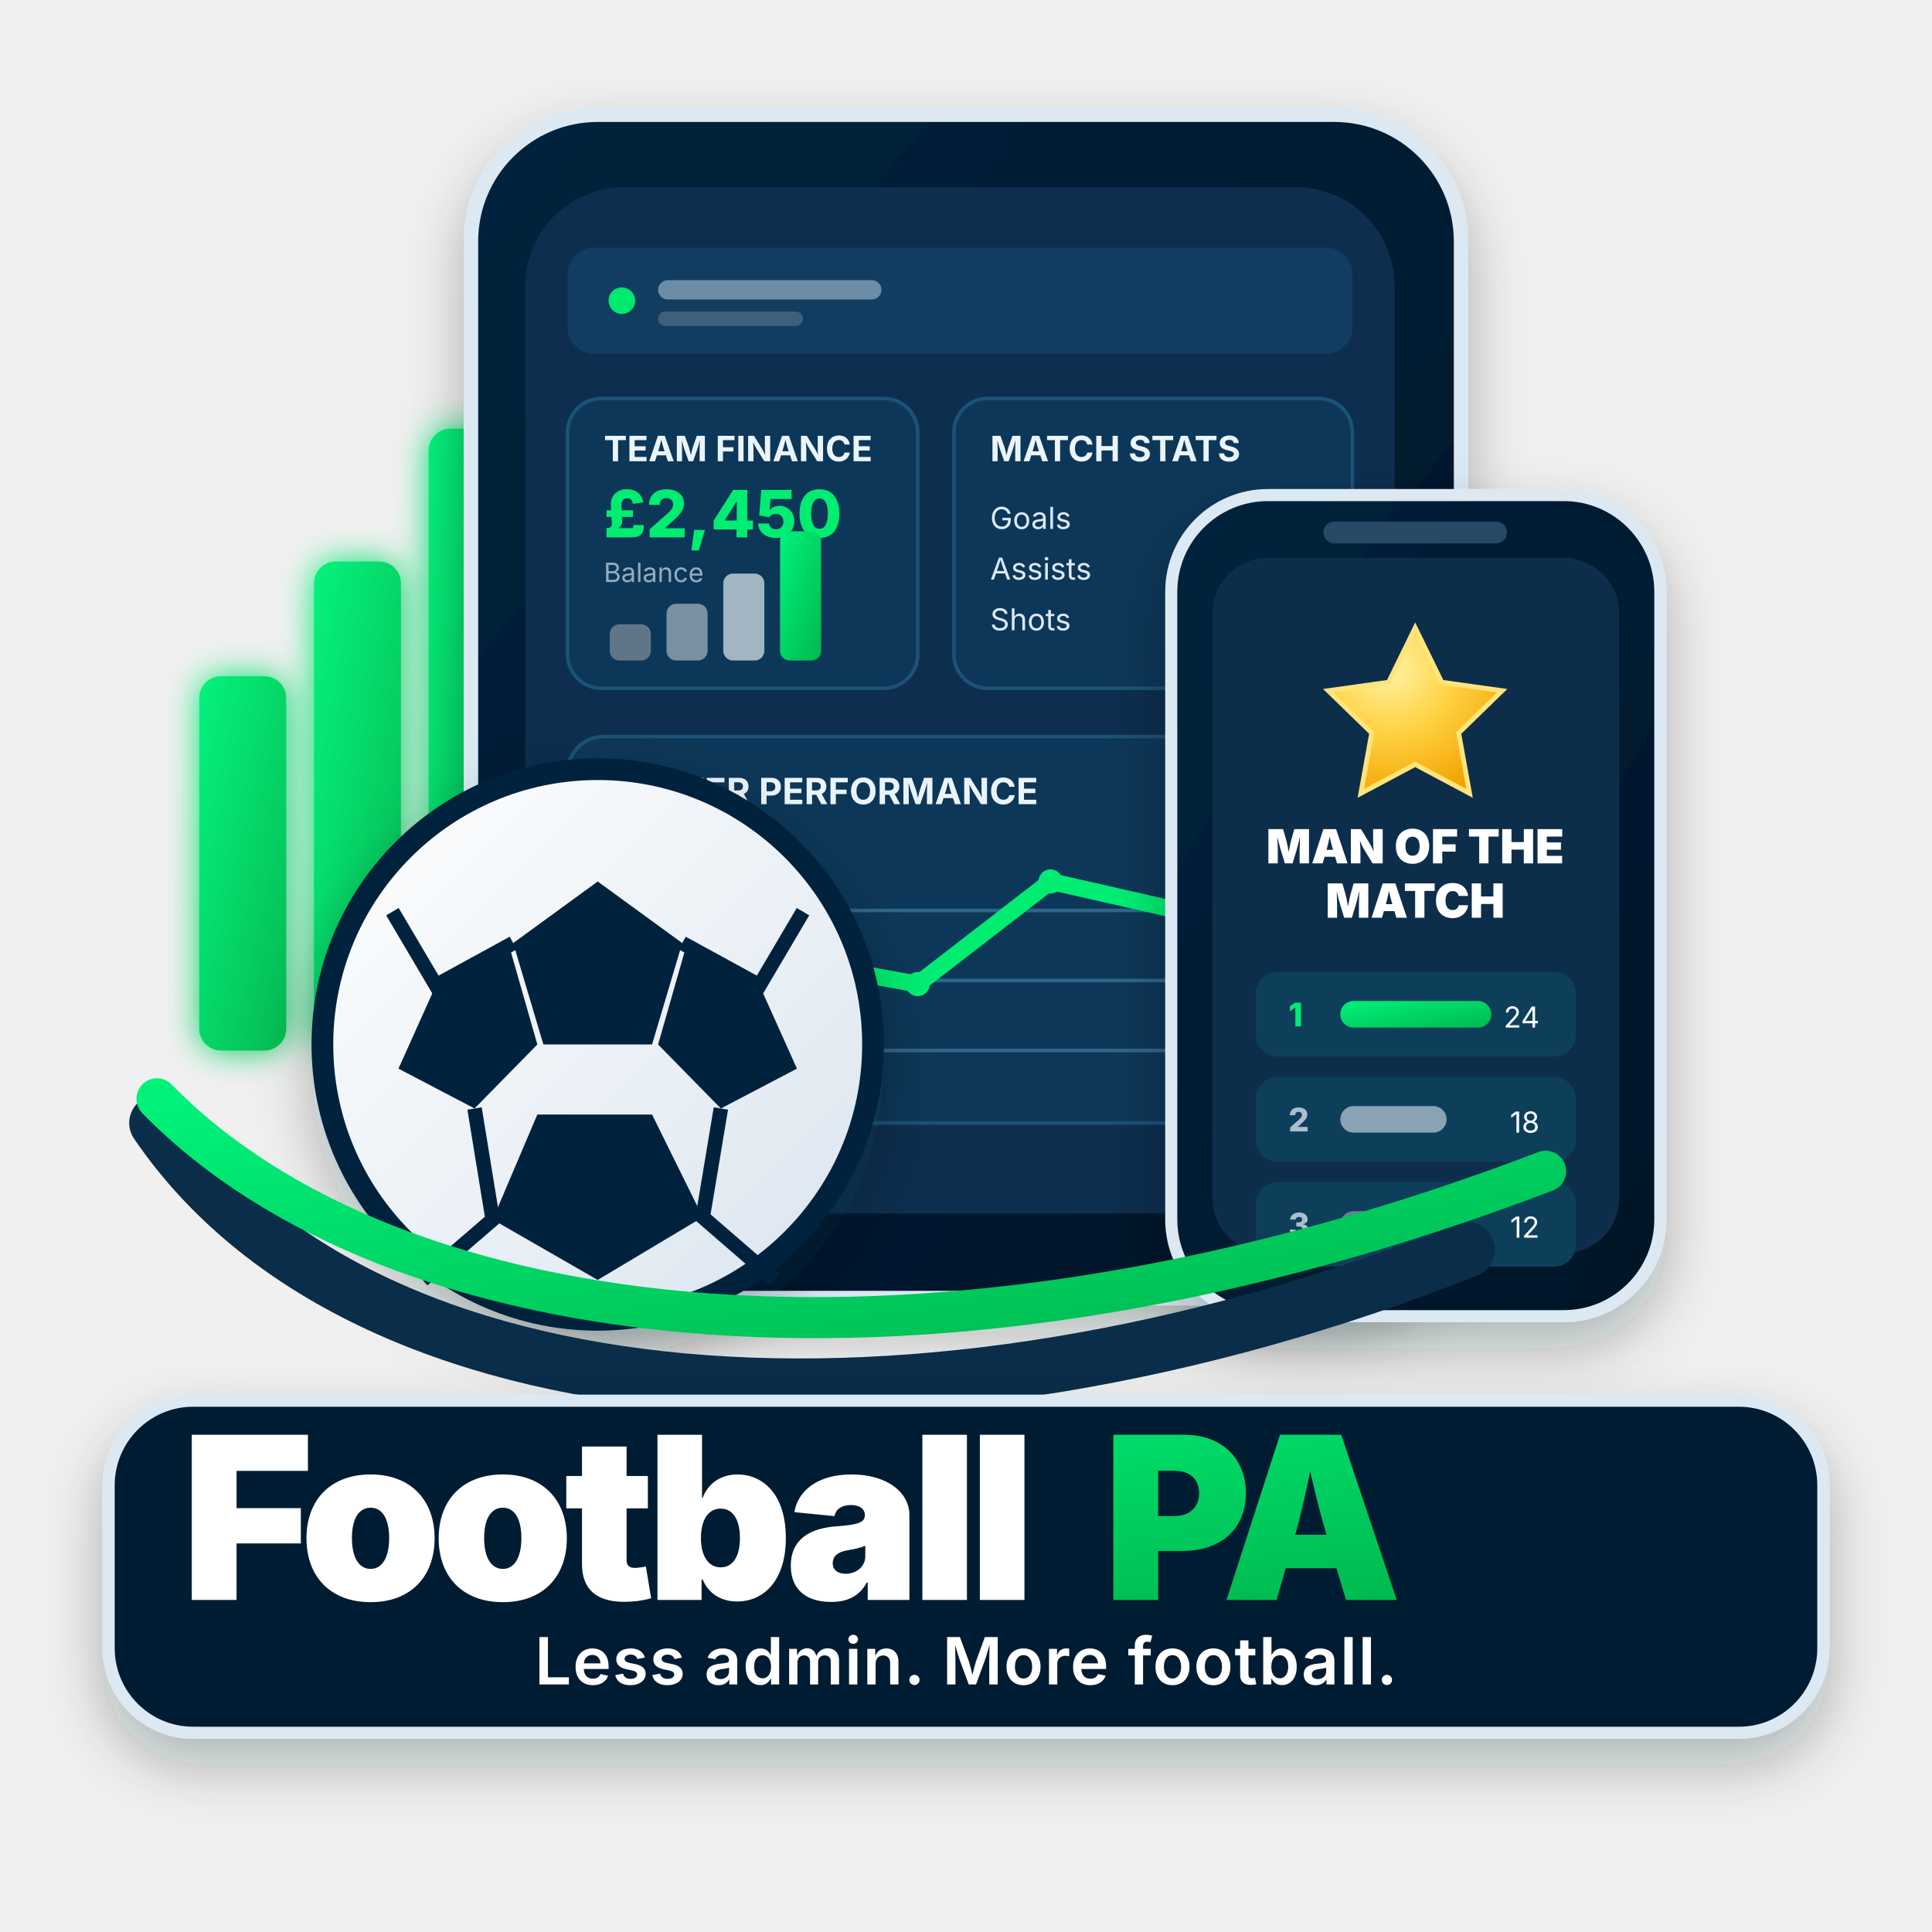
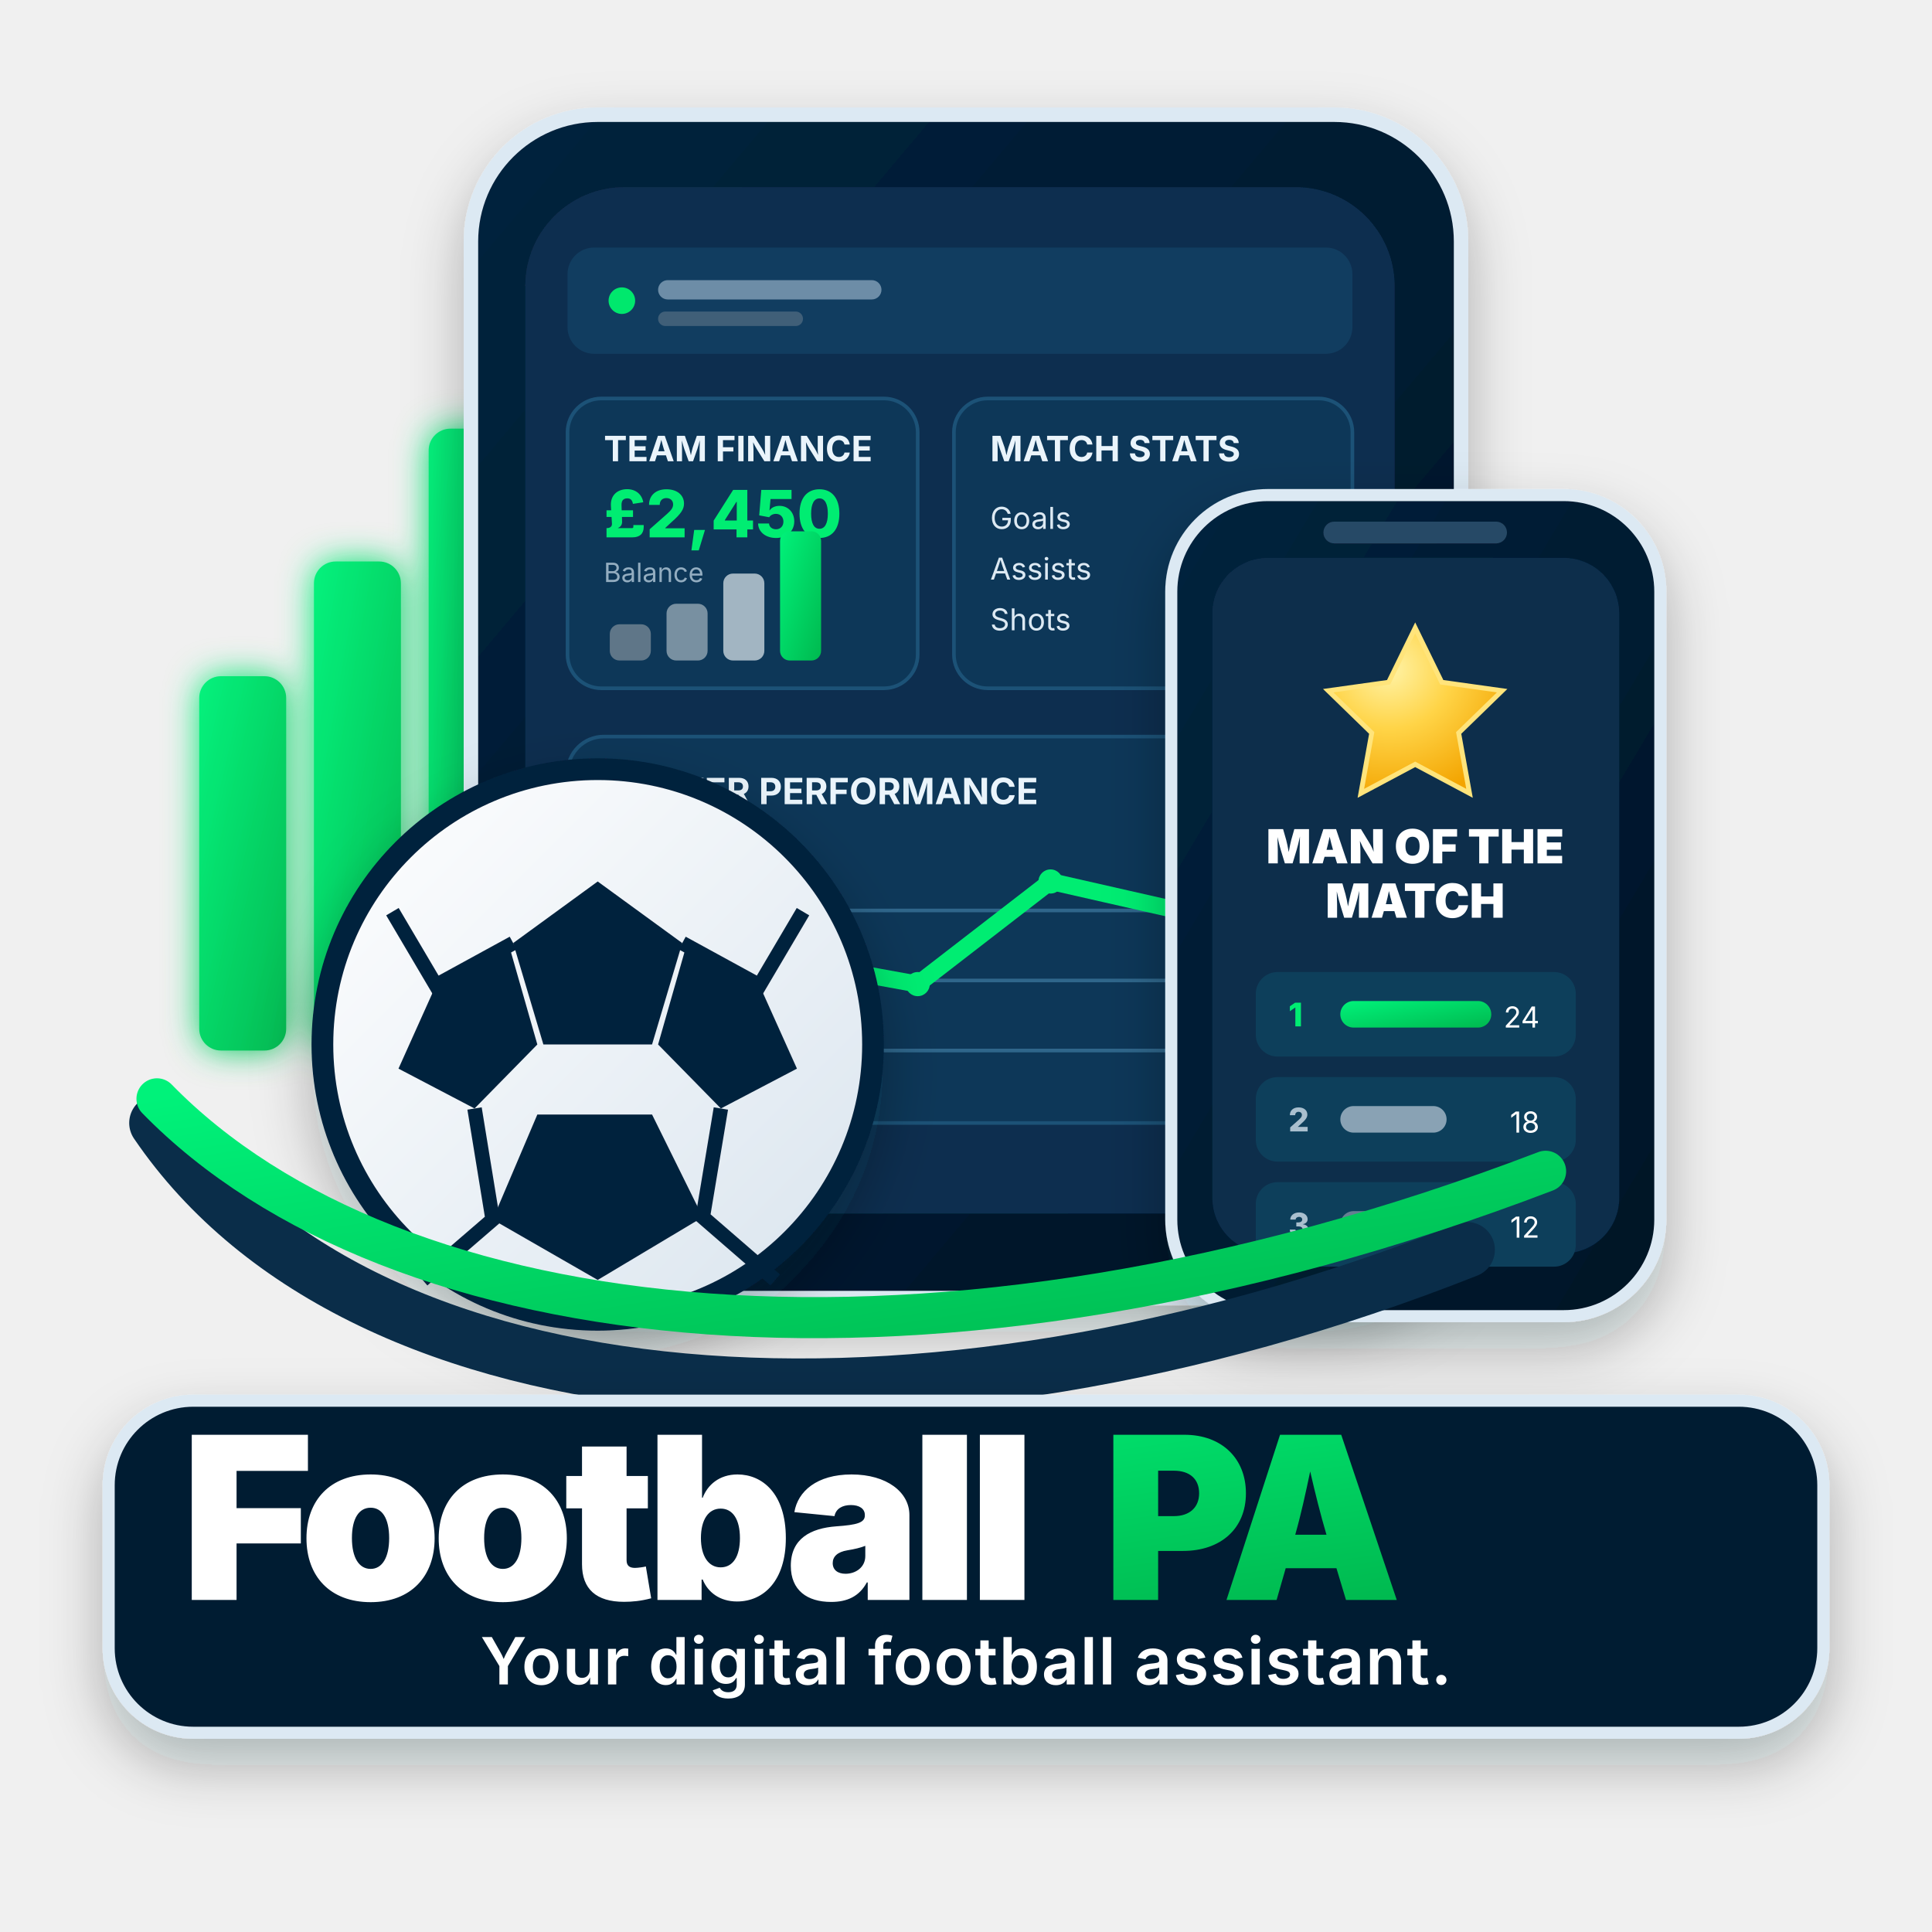
<svg xmlns="http://www.w3.org/2000/svg" width="1600" height="1600" viewBox="0 0 1600 1600" role="img" aria-labelledby="title desc">
  <defs>
    <linearGradient id="navyGrad" x1="0" y1="0" x2="1" y2="1">
      <stop offset="0" stop-color="#06233d" />
      <stop offset="1" stop-color="#001426" />
    </linearGradient>
    <linearGradient id="greenGrad" x1="0" y1="0" x2="1" y2="1">
      <stop offset="0" stop-color="#00f27a" />
      <stop offset="1" stop-color="#00b94f" />
    </linearGradient>
    <linearGradient id="silverGrad" x1="0" y1="0" x2="1" y2="1">
      <stop offset="0" stop-color="#ffffff" />
      <stop offset="1" stop-color="#d9e4ee" />
    </linearGradient>
    <radialGradient id="goldGrad" cx="35%" cy="25%" r="80%">
      <stop offset="0" stop-color="#fff3a7" />
      <stop offset="0.45" stop-color="#ffd447" />
      <stop offset="1" stop-color="#f3a400" />
    </radialGradient>
    <filter id="shadow" x="-30%" y="-30%" width="160%" height="160%">
      <feDropShadow dx="0" dy="22" stdDeviation="24" flood-color="#001425" flood-opacity="0.28" />
    </filter>
    <filter id="softGlow" x="-40%" y="-40%" width="180%" height="180%">
      <feGaussianBlur stdDeviation="14" result="blur" />
      <feMerge>
        <feMergeNode in="blur" />
        <feMergeNode in="SourceGraphic" />
      </feMerge>
    </filter>
    <clipPath id="tabletClip">
      <rect x="435" y="155" width="720" height="850" rx="82" />
    </clipPath>
  </defs>
  <g opacity="0.98" filter="url(#softGlow)">
    <rect x="165" y="560" width="72" height="310" rx="18" fill="url(#greenGrad)" />
    <rect x="260" y="465" width="72" height="405" rx="18" fill="url(#greenGrad)" />
    <rect x="355" y="355" width="72" height="515" rx="18" fill="url(#greenGrad)" />
  </g>
  <g filter="url(#shadow)">
    <rect x="390" y="95" width="820" height="980" rx="105" fill="url(#navyGrad)" stroke="#dce9f3" stroke-width="12" />
    <rect x="435" y="155" width="720" height="850" rx="82" fill="#0a2f50" />
  </g>
  <g clip-path="url(#tabletClip)">
    <rect x="470" y="205" width="650" height="88" rx="22" fill="#113d60" />
    <circle cx="515" cy="249" r="11" fill="#00e86d" />
    <rect x="545" y="232" width="185" height="16" rx="8" fill="#6d8da7" />
    <rect x="545" y="258" width="120" height="12" rx="6" fill="#405f78" />
    <rect x="470" y="330" width="290" height="240" rx="28" fill="#0d3758" stroke="#1c5277" stroke-width="3" />
    <text x="500" y="382" font-family="Inter, Arial, sans-serif" font-size="29" font-weight="700" fill="#eaf4fb">TEAM FINANCE</text>
    <text x="500" y="445" font-family="Inter, Arial, sans-serif" font-size="54" font-weight="800" fill="#00ed72">£2,450</text>
    <text x="500" y="482" font-family="Inter, Arial, sans-serif" font-size="22" fill="#93adc0">Balance</text>
    <rect x="505" y="517" width="34" height="30" rx="8" fill="#5f7688" />
    <rect x="552" y="500" width="34" height="47" rx="8" fill="#7890a1" />
    <rect x="599" y="475" width="34" height="72" rx="8" fill="#a2b5c2" />
    <rect x="646" y="440" width="34" height="107" rx="8" fill="url(#greenGrad)" />
    <rect x="790" y="330" width="330" height="240" rx="28" fill="#0d3758" stroke="#1c5277" stroke-width="3" />
    <text x="820" y="382" font-family="Inter, Arial, sans-serif" font-size="29" font-weight="700" fill="#eaf4fb">MATCH STATS</text>
    <g font-family="Inter, Arial, sans-serif" font-size="25" fill="#dce9f3">
      <text x="820" y="438">Goals</text>
      <text x="1065" y="438" text-anchor="end" font-weight="800" fill="#00ed72">3</text>
      <text x="820" y="480">Assists</text>
      <text x="1065" y="480" text-anchor="end" font-weight="800" fill="#00ed72">2</text>
      <text x="820" y="522">Shots</text>
      <text x="1065" y="522" text-anchor="end" font-weight="800" fill="#00ed72">11</text>
    </g>
    <rect x="470" y="610" width="650" height="320" rx="30" fill="#0d3758" stroke="#1c5277" stroke-width="3" />
    <text x="505" y="666" font-family="Inter, Arial, sans-serif" font-size="30" font-weight="700" fill="#eaf4fb">PLAYER PERFORMANCE</text>
    <g stroke="#2f668b" stroke-width="3">
      <line x1="520" y1="870" x2="1068" y2="870" />
      <line x1="520" y1="812" x2="1068" y2="812" />
      <line x1="520" y1="754" x2="1068" y2="754" />
    </g>
    <polyline points="540,835 650,795 760,815 870,730 980,755 1060,690" fill="none" stroke="#00ed72" stroke-width="14" stroke-linecap="round" stroke-linejoin="round" />
    <g fill="#00ed72">
      <circle cx="540" cy="835" r="10" />
      <circle cx="650" cy="795" r="10" />
      <circle cx="760" cy="815" r="10" />
      <circle cx="870" cy="730" r="10" />
      <circle cx="980" cy="755" r="10" />
      <circle cx="1060" cy="690" r="10" />
    </g>
  </g>
  <g filter="url(#shadow)">
    <rect x="970" y="410" width="405" height="680" rx="80" fill="url(#navyGrad)" stroke="#dce9f3" stroke-width="10" />
    <rect x="1004" y="462" width="337" height="576" rx="46" fill="#082d4b" />
    <rect x="1096" y="432" width="152" height="18" rx="9" fill="#274a66" />
  </g>
  <path d="M1172 520 L1194 565 L1244 572 L1208 607 L1217 657 L1172 633 L1127 657 L1136 607 L1100 572 L1150 565 Z" fill="url(#goldGrad)" stroke="#ffe47b" stroke-width="4" />
  <text x="1172" y="715" text-anchor="middle" font-family="Inter, Arial, sans-serif" font-size="39" font-weight="900" fill="#ffffff">
    MAN OF THE
  </text>
  <text x="1172" y="760" text-anchor="middle" font-family="Inter, Arial, sans-serif" font-size="39" font-weight="900" fill="#ffffff">
    MATCH
  </text>
  <g font-family="Inter, Arial, sans-serif">
    <rect x="1040" y="805" width="265" height="70" rx="18" fill="#0d3f5b" />
    <text x="1067" y="850" font-size="27" font-weight="800" fill="#00ed72">1</text>
    <rect x="1110" y="829" width="125" height="22" rx="11" fill="url(#greenGrad)" />
    <text x="1275" y="851" font-size="24" text-anchor="end" fill="#ffffff">24</text>
    <rect x="1040" y="892" width="265" height="70" rx="18" fill="#0d3f5b" />
    <text x="1067" y="937" font-size="27" font-weight="800" fill="#a9bfce">2</text>
    <rect x="1110" y="916" width="88" height="22" rx="11" fill="#89a2b4" />
    <text x="1275" y="938" font-size="24" text-anchor="end" fill="#ffffff">18</text>
    <rect x="1040" y="979" width="265" height="70" rx="18" fill="#0d3f5b" />
    <text x="1067" y="1024" font-size="27" font-weight="800" fill="#a9bfce">3</text>
    <rect x="1110" y="1003" width="58" height="22" rx="11" fill="#667f92" />
    <text x="1275" y="1025" font-size="24" text-anchor="end" fill="#ffffff">12</text>
  </g>
  <g filter="url(#shadow)">
    <circle cx="495" cy="865" r="228" fill="url(#silverGrad)" stroke="#06233d" stroke-width="18" />
    <polygon points="495,730 565,781 540,865 450,865 425,781" fill="#06233d" />
    <polygon points="361,816 421,781 445,865 393,918 330,885" fill="#06233d" />
    <polygon points="629,816 569,781 545,865 597,918 660,885" fill="#06233d" />
    <polygon points="408,1010 445,923 540,923 582,1008 495,1060" fill="#06233d" />
    <polyline points="425,781 361,816 325,755" fill="none" stroke="#06233d" stroke-width="12" />
    <polyline points="565,781 629,816 665,755" fill="none" stroke="#06233d" stroke-width="12" />
    <polyline points="393,918 408,1010 350,1060" fill="none" stroke="#06233d" stroke-width="12" />
    <polyline points="597,918 582,1008 642,1060" fill="none" stroke="#06233d" stroke-width="12" />
  </g>
  <path d="M130 930 C300 1180 760 1215 1215 1035" fill="none" stroke="#0a2d49" stroke-width="46" stroke-linecap="round" />
  <path d="M130 910 C325 1110 770 1165 1280 970" fill="none" stroke="url(#greenGrad)" stroke-width="34" stroke-linecap="round" />
  <g filter="url(#shadow)">
    <rect x="90" y="1160" width="1420" height="275" rx="70" fill="#031d33" stroke="#dce9f3" stroke-width="10" />
  </g>
  <text x="150" y="1325" font-family="Inter, Arial, sans-serif" font-size="188" font-weight="900" letter-spacing="-8">
    <tspan fill="#ffffff">Football</tspan>
    <tspan dx="18" fill="url(#greenGrad)">PA</tspan>
  </text>
  <text x="800" y="1395" text-anchor="middle" font-family="Inter, Arial, sans-serif" font-size="54" font-weight="600" fill="#ffffff" letter-spacing="1">
-     Less admin. More football.
+     Your digital football assistant.
  </text>
</svg>
